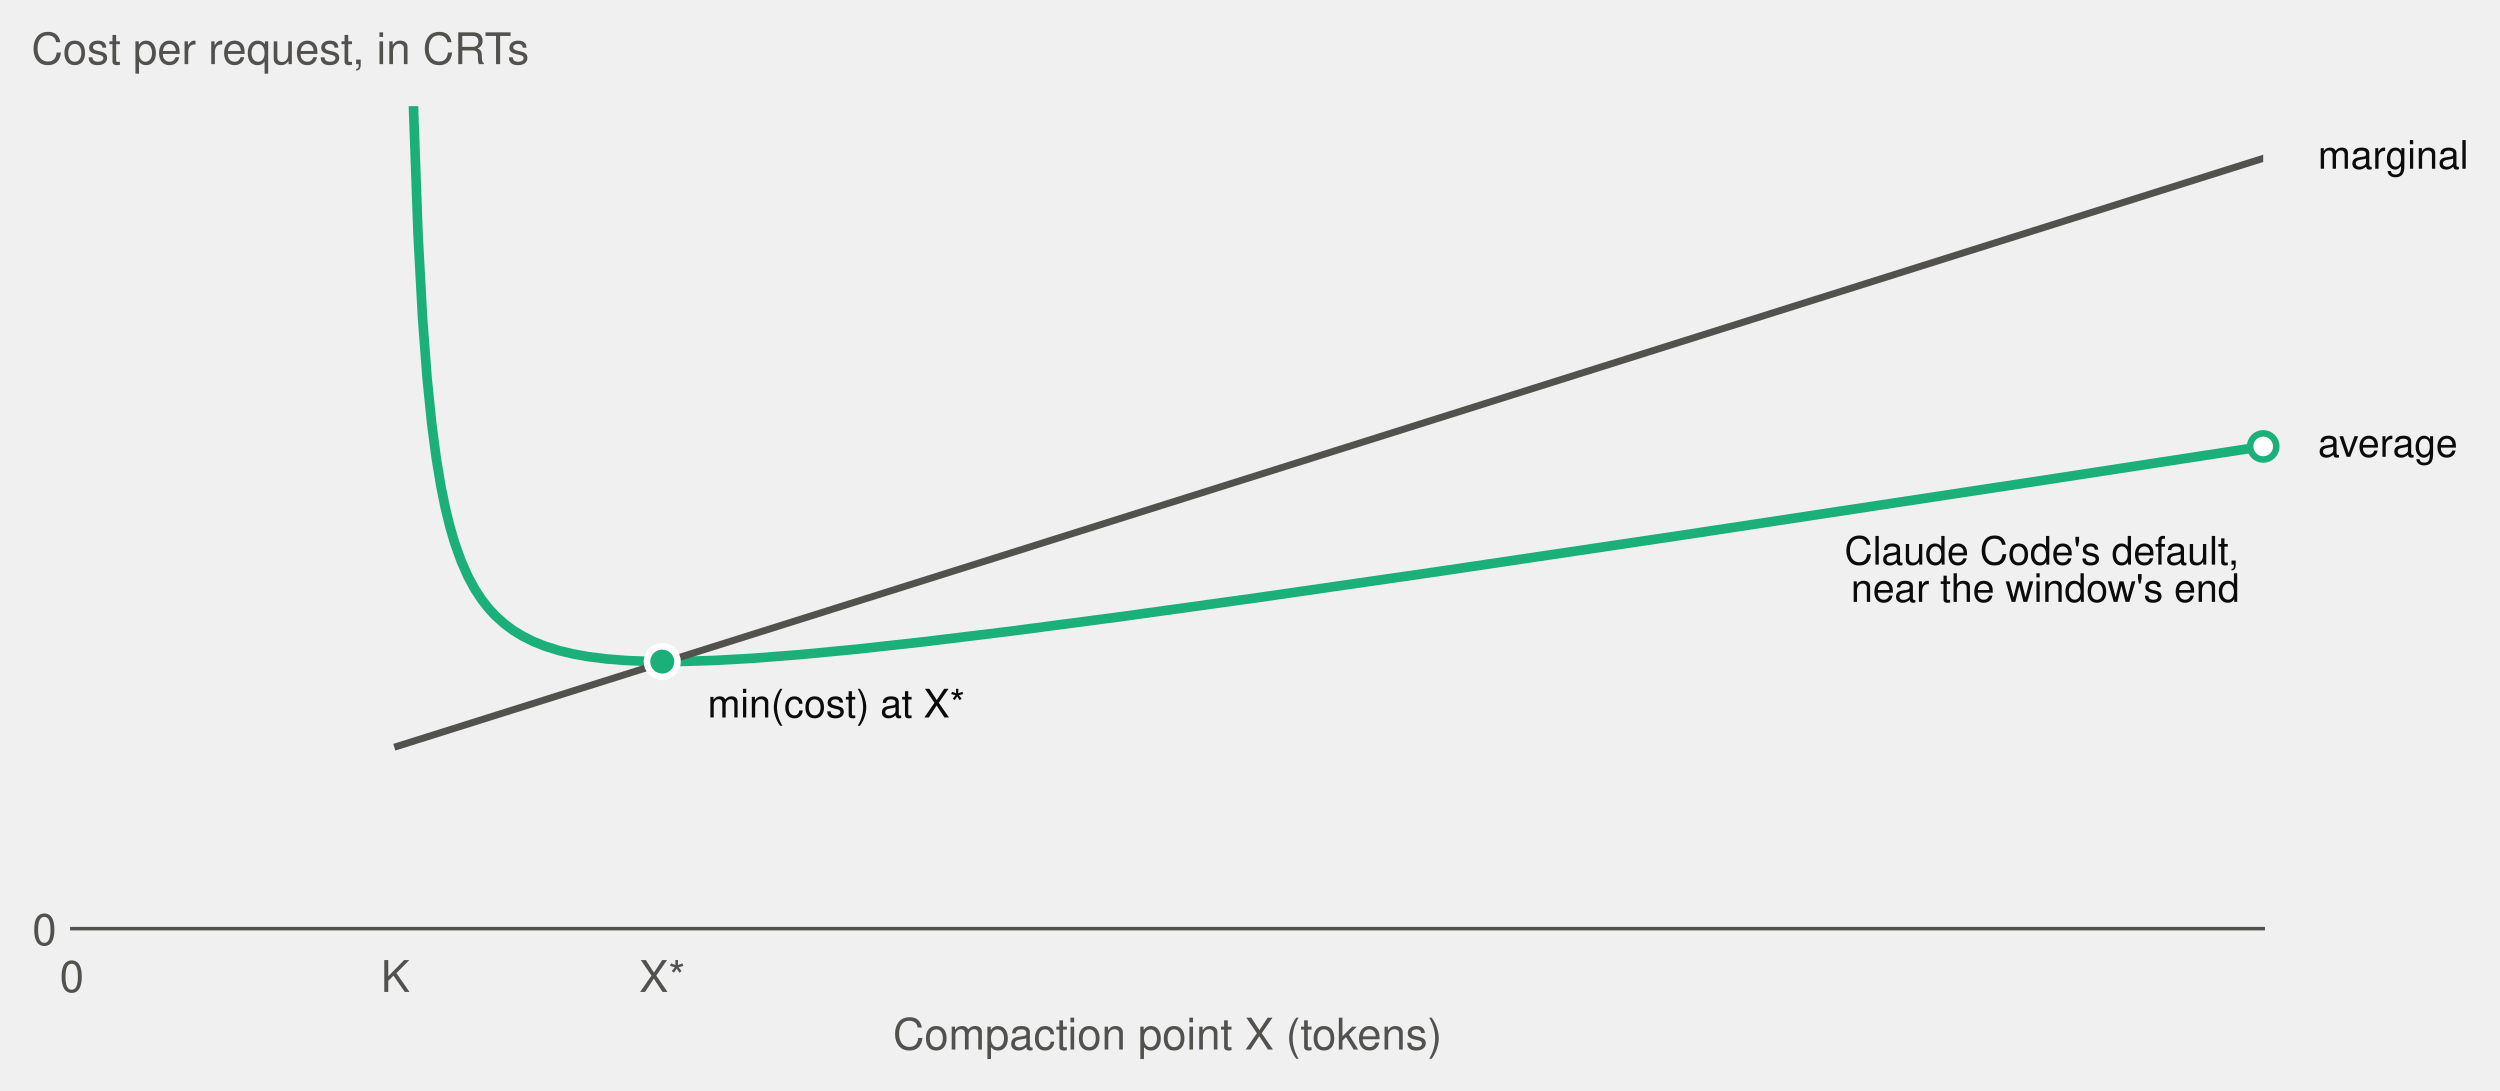
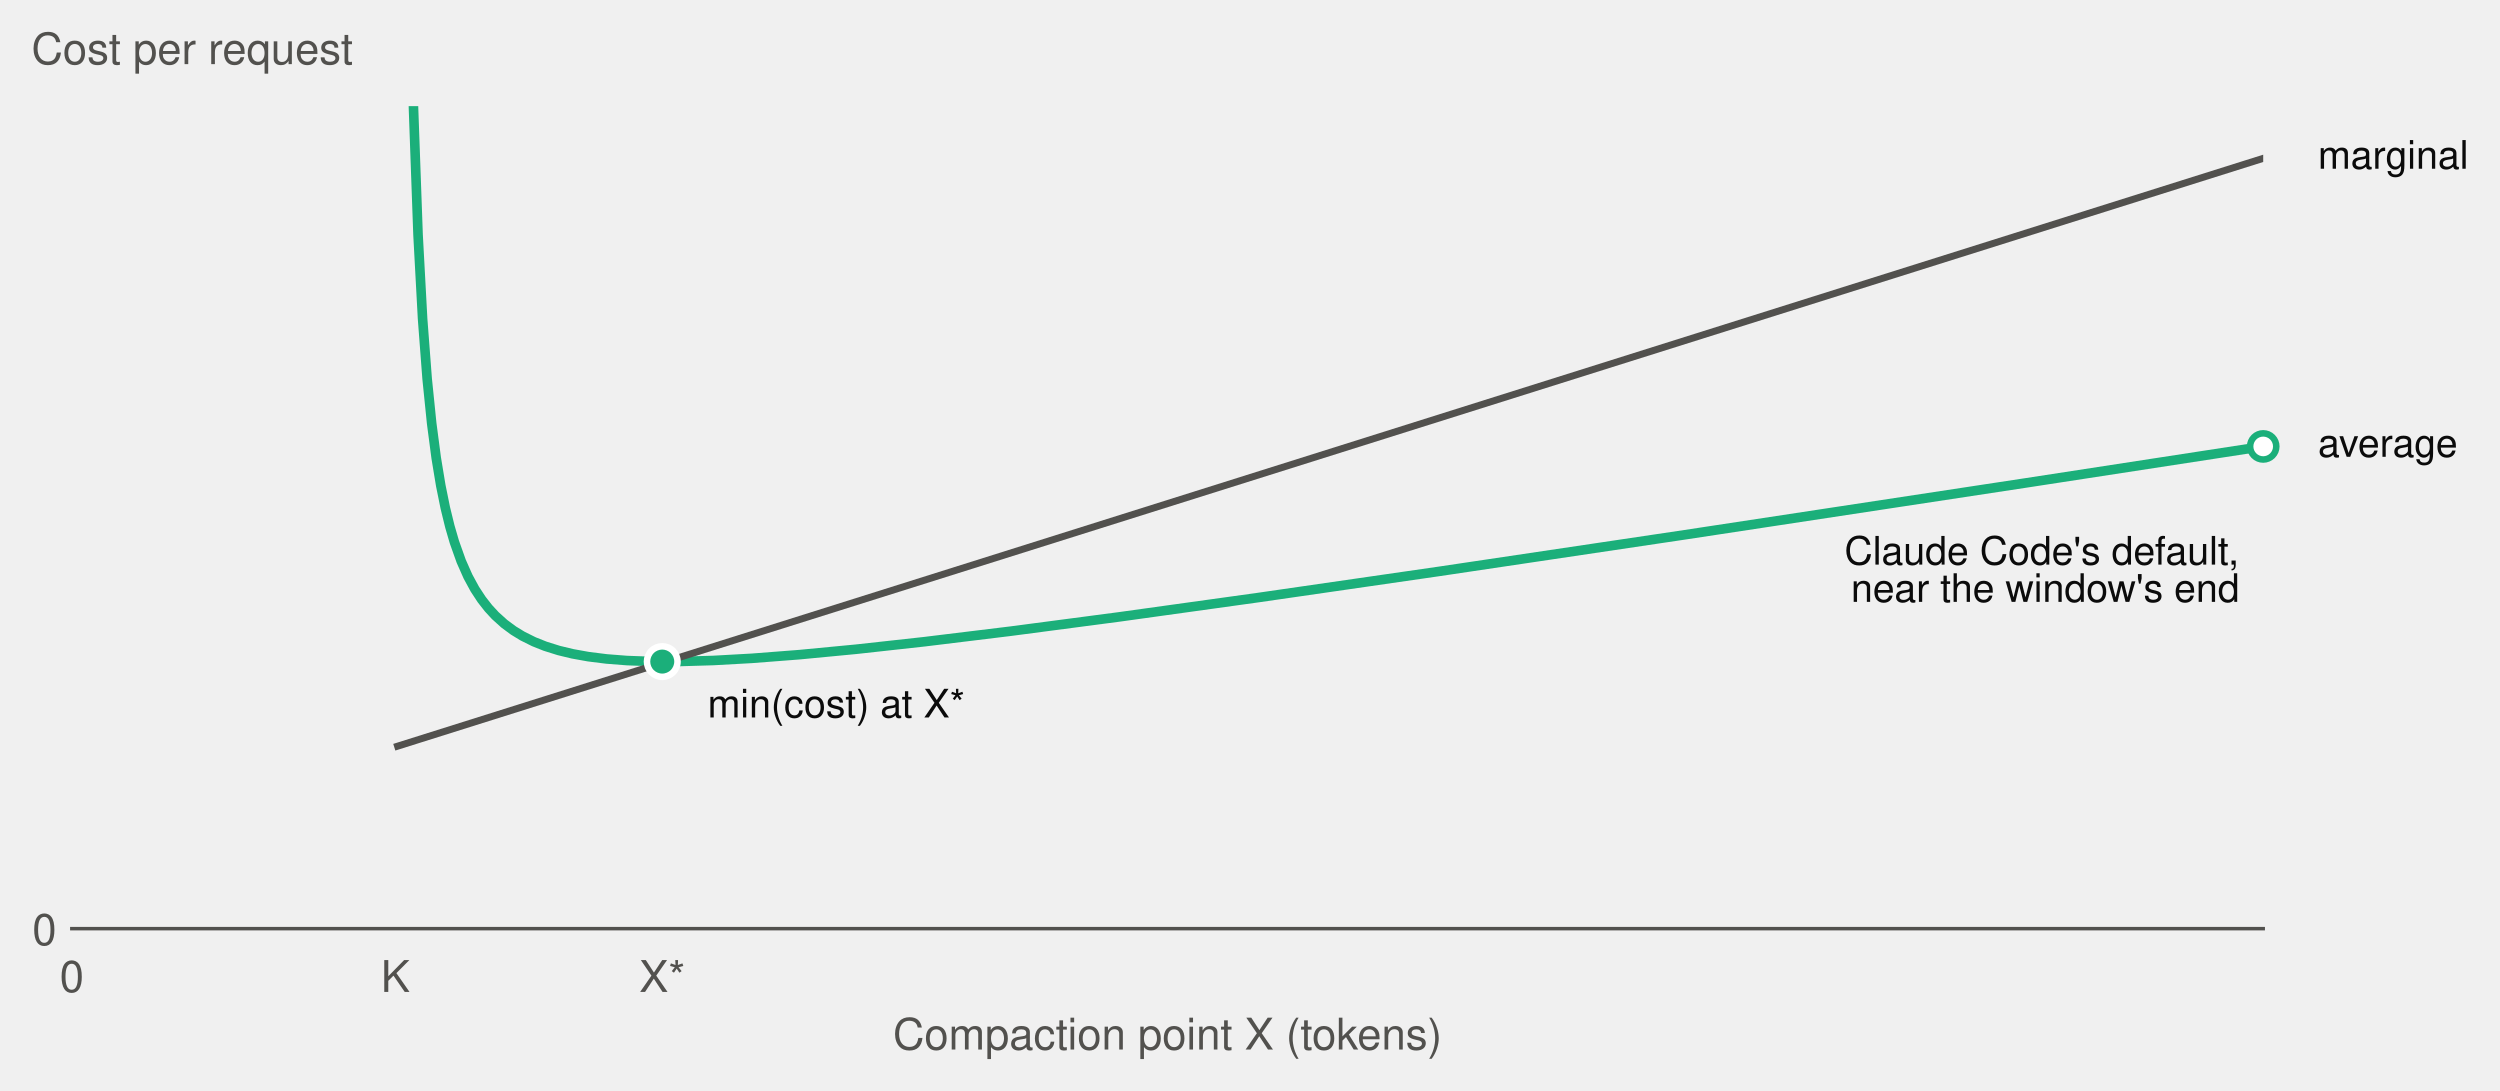
<svg xmlns="http://www.w3.org/2000/svg" xmlns:xlink="http://www.w3.org/1999/xlink" width="572.927pt" height="249.804pt" viewBox="0 0 572.927 249.804" version="1.1">
  <defs>
    <style type="text/css">*{stroke-linejoin: round; stroke-linecap: butt}</style>
  </defs>
  <g id="figure_1">
    <g id="patch_1">
      <path d="M 0 249.804  L 572.927 249.804  L 572.927 -0  L 0 -0  L 0 249.804  z " style="fill: none" />
    </g>
    <g id="axes_1">
      <g id="patch_2">
        <path d="M 16.46 212.82  L 518.66 212.82  L 518.66 24.324  L 16.46 24.324  L 16.46 212.82  z " style="fill: none" />
      </g>
      <g id="matplotlib.axis_1">
        <g id="xtick_1">
          <g id="line2d_1" />
          <g id="text_1">
            <text style="font-size: 10px; font-family: 'Helvetica', 'Arial', 'DejaVu Sans'; text-anchor: middle; fill: #52514e" x="16.46" y="227.32" transform="rotate(-0 16.46 227.3202)">0</text>
          </g>
        </g>
        <g id="xtick_2">
          <g id="line2d_2" />
          <g id="text_2">
            <text style="font-size: 10px; font-family: 'Helvetica', 'Arial', 'DejaVu Sans'; text-anchor: middle; fill: #52514e" x="90.602" y="227.32" transform="rotate(-0 90.60202 227.3202)">K</text>
          </g>
        </g>
        <g id="xtick_3">
          <g id="line2d_3" />
          <g id="text_3">
            <text style="font-size: 10px; font-family: 'Helvetica', 'Arial', 'DejaVu Sans'; text-anchor: middle; fill: #52514e" x="151.768" y="227.32" transform="rotate(-0 151.7678 227.3202)">X*</text>
          </g>
        </g>
        <g id="text_4">
          <text style="font-size: 10px; font-family: 'Helvetica', 'Arial', 'DejaVu Sans'; text-anchor: middle; fill: #52514e" x="267.56" y="240.519" transform="rotate(-0 267.56 240.5194)">Compaction point X (tokens)</text>
        </g>
      </g>
      <g id="matplotlib.axis_2">
        <g id="ytick_1">
          <g id="line2d_4">
            <path d="M 16.46 212.82  L 518.66 212.82  " clip-path="url(#p81f95c7d9a)" style="fill: none; stroke: #e4e3df; stroke-width: 0.8; stroke-linecap: square" />
          </g>
          <g id="line2d_5" />
          <g id="text_5">
            <text style="font-size: 10px; font-family: 'Helvetica', 'Arial', 'DejaVu Sans'; text-anchor: end; fill: #52514e" x="12.96" y="216.57" transform="rotate(-0 12.96 216.5702)">0</text>
          </g>
        </g>
        <g id="text_6">
-           <text style="font-size: 10px; font-family: 'Helvetica', 'Arial', 'DejaVu Sans'; text-anchor: start; fill: #52514e" x="7.2" y="14.7" transform="rotate(-0 7.2 14.7)">Cost per request, in CRTs</text>
+           <text style="font-size: 10px; font-family: 'Helvetica', 'Arial', 'DejaVu Sans'; text-anchor: start; fill: #52514e" x="7.2" y="14.7" transform="rotate(-0 7.2 14.7)">Cost per request</text>
        </g>
      </g>
      <g id="line2d_6">
        <path d="M 94.148 -1  L 94.245 4.141  L 94.765 24.865  L 95.806 53.83  L 96.847 73.085  L 97.888 86.792  L 98.929 97.031  L 99.969 104.959  L 101.01 111.268  L 102.051 116.4  L 103.092 120.65  L 104.133 124.22  L 105.694 128.61  L 107.255 132.131  L 108.817 135.006  L 110.378 137.388  L 111.939 139.385  L 113.5 141.077  L 115.582 142.956  L 117.664 144.495  L 119.745 145.768  L 122.347 147.063  L 124.949 148.1  L 128.072 149.079  L 131.194 149.832  L 134.837 150.488  L 139.001 151.012  L 143.684 151.379  L 149.409 151.589  L 155.654 151.595  L 163.46 151.364  L 172.307 150.871  L 183.236 150.025  L 196.246 148.782  L 211.859 147.061  L 231.634 144.646  L 256.614 141.358  L 288.36 136.943  L 329.993 130.917  L 386.197 122.543  L 464.26 110.673  L 518.66 102.309  L 518.66 102.309  " clip-path="url(#p81f95c7d9a)" style="fill: none; stroke: #1baf7a; stroke-width: 2.2; stroke-linecap: square" />
      </g>
      <g id="line2d_7">
        <path d="M 91.122 171.001  L 518.66 36.286  L 518.66 36.286  " clip-path="url(#p81f95c7d9a)" style="fill: none; stroke: #52514e; stroke-width: 1.6; stroke-linecap: square" />
      </g>
      <g id="patch_3">
        <path d="M 16.46 212.82  L 518.66 212.82  " style="fill: none; stroke: #52514e; stroke-width: 0.8; stroke-linejoin: miter; stroke-linecap: square" />
      </g>
      <g id="text_7">
        <text style="font-size: 9px; font-family: 'Helvetica', 'Arial', 'DejaVu Sans'; text-anchor: start; fill: #0b0b0b" x="531.215" y="104.688" transform="rotate(-0 531.215 104.6883)">average</text>
      </g>
      <g id="text_8">
        <text style="font-size: 9px; font-family: 'Helvetica', 'Arial', 'DejaVu Sans'; text-anchor: start; fill: #0b0b0b" x="531.215" y="38.665" transform="rotate(-0 531.215 38.66514)">marginal</text>
      </g>
      <g id="line2d_8">
        <defs>
          <path id="m687c93059a" d="M 0 3.5  C 0.928 3.5 1.819 3.131 2.475 2.475  C 3.131 1.819 3.5 0.928 3.5 0  C 3.5 -0.928 3.131 -1.819 2.475 -2.475  C 1.819 -3.131 0.928 -3.5 0 -3.5  C -0.928 -3.5 -1.819 -3.131 -2.475 -2.475  C -3.131 -1.819 -3.5 -0.928 -3.5 0  C -3.5 0.928 -3.131 1.819 -2.475 2.475  C -1.819 3.131 -0.928 3.5 0 3.5  z " style="stroke: #ffffff; stroke-width: 1.5" />
        </defs>
        <g clip-path="url(#p81f95c7d9a)">
          <use xlink:href="#m687c93059a" x="151.768" y="151.615" style="fill: #1baf7a; stroke: #ffffff; stroke-width: 1.5" />
        </g>
      </g>
      <g id="text_9">
        <text style="font-size: 9px; font-family: 'Helvetica', 'Arial', 'DejaVu Sans'; text-anchor: start; fill: #0b0b0b" x="162.176" y="164.424" transform="rotate(-0 162.1761 164.4241)">min(cost) at X*</text>
      </g>
      <g id="line2d_9">
        <defs>
          <path id="m71f20ad914" d="M 0 3  C 0.796 3 1.559 2.684 2.121 2.121  C 2.684 1.559 3 0.796 3 0  C 3 -0.796 2.684 -1.559 2.121 -2.121  C 1.559 -2.684 0.796 -3 0 -3  C -0.796 -3 -1.559 -2.684 -2.121 -2.121  C -2.684 -1.559 -3 -0.796 -3 0  C -3 0.796 -2.684 1.559 -2.121 2.121  C -1.559 2.684 -0.796 3 0 3  z " style="stroke: #1baf7a; stroke-width: 1.5" />
        </defs>
        <g>
          <use xlink:href="#m71f20ad914" x="518.66" y="102.309" style="fill: #ffffff; stroke: #1baf7a; stroke-width: 1.5" />
        </g>
      </g>
      <g id="text_10">
        <text style="font-size: 9px; font-family: 'Helvetica', 'Arial', 'DejaVu Sans'; fill: #0b0b0b" transform="translate(422.6838 129.389)">Claude Code's default,</text>
        <text style="font-size: 9px; font-family: 'Helvetica', 'Arial', 'DejaVu Sans'; fill: #0b0b0b" transform="translate(424.1871 137.9364)">near the window's end</text>
      </g>
    </g>
  </g>
  <defs>
    <clipPath id="p81f95c7d9a">
      <rect x="16.46" y="24.324" width="502.2" height="188.496" />
    </clipPath>
  </defs>
</svg>
